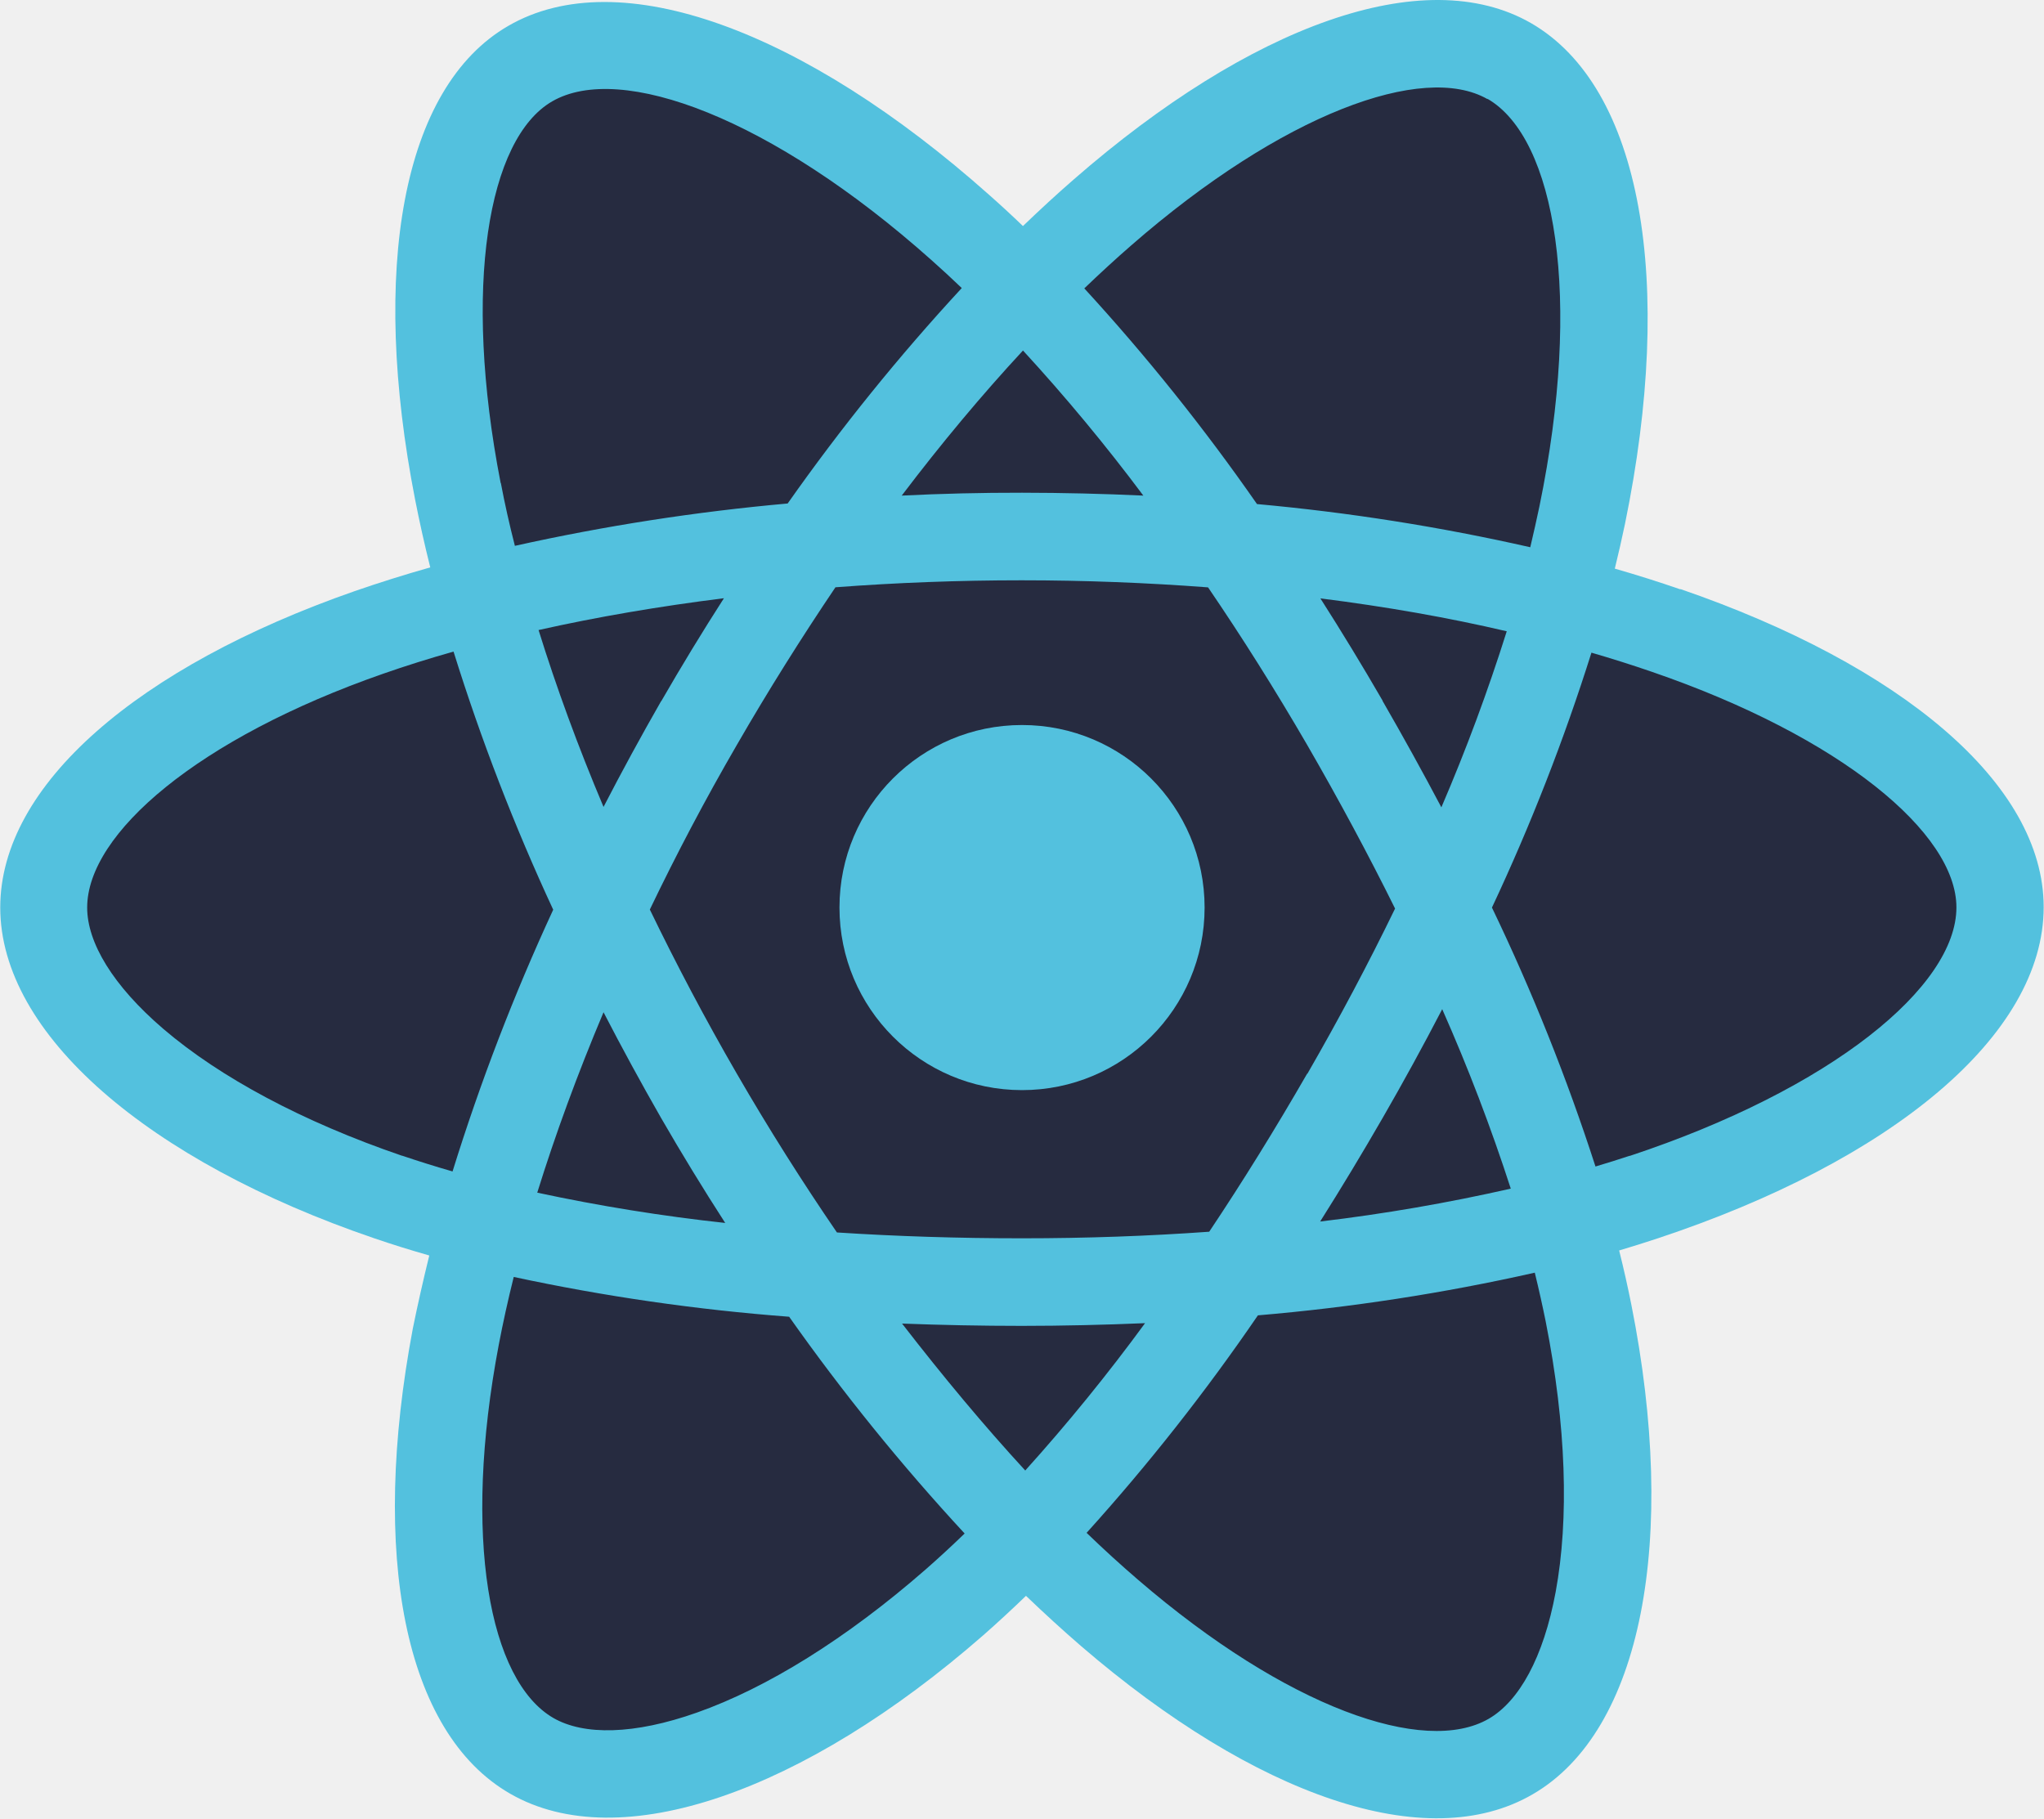
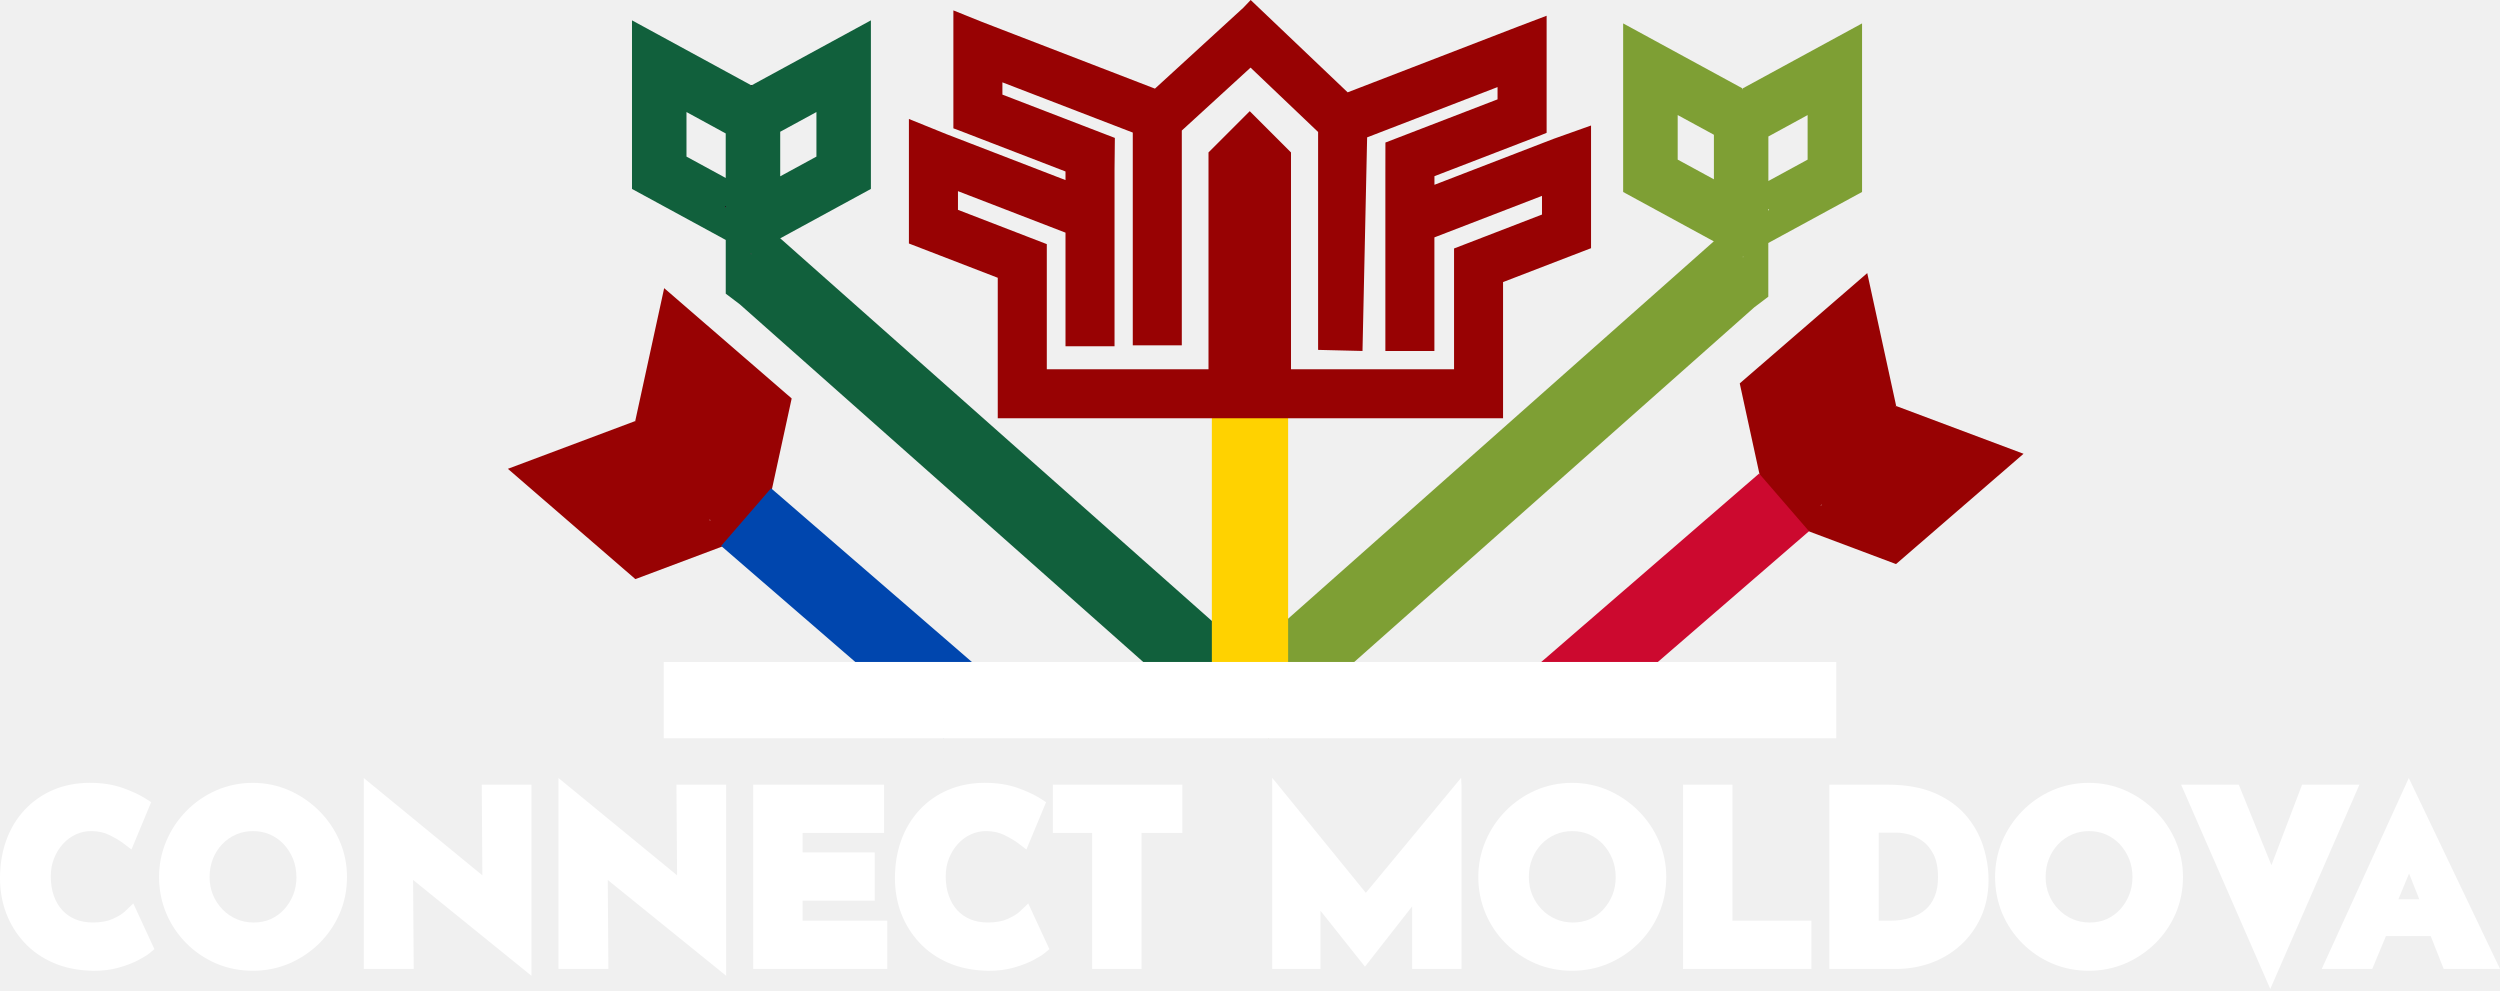
- <svg xmlns="http://www.w3.org/2000/svg" id="a421d5b9-5b2f-48eb-a367-1542e1a991e0" data-name="Layer 1" viewBox="0 0 248.55 221.14">
+ <svg xmlns="http://www.w3.org/2000/svg" width="1080" height="428" viewBox="0 0 1080 428" fill="none">
+   <g clip-path="url(#clip0_668_297)">
+     <path d="M337.14 103L337.07 103.09V102.95L376.21 81.63L376.16 81.56H376.23V8.79L324.66 36.87L324.64 36.89L324.8 36.98L324.64 37.31L324.45 36.98L324.64 36.89L324.59 36.87L273.02 8.79V81.56H273.09L273.04 81.63L313.52 103.66V126.86L319.59 131.46L529.55 317.6L551.41 292.96L337.12 103H337.14ZM296.56 48.4L313.51 57.65V76.88L296.56 67.65V48.4ZM313.53 89.8L313.18 89.16L313.53 88.97V89.79V89.8ZM324.43 109.83L324.27 109.52L324.65 109.71L324.44 109.83H324.43ZM337.05 56.92L352.7 48.4V67.65L337.05 76.17V56.92Z" fill="#11603C" />
+     <path d="M526.02 294.27L547.88 318.91L757.84 132.77L763.91 128.17V104.97L804.39 82.94L804.34 82.87H804.41V10.11L752.84 38.19L752.79 38.21L752.98 38.3L752.79 38.63L752.63 38.3L752.79 38.21L752.77 38.19L701.2 10.11V82.88H701.27L701.22 82.95L740.36 104.27V104.41L740.29 104.32L526 294.28L526.02 294.27ZM780.89 68.96L763.94 78.19V58.96L780.89 49.71V68.96ZM763.92 90.28L764.27 90.47L763.92 91.11V90.29V90.28ZM752.81 111.01L753.19 110.82L753.03 111.13L752.82 111.01H752.81ZM740.41 77.47L724.76 68.95V49.7L740.41 58.22V77.47Z" fill="#7E9F34" />
+     <path d="M329.49 229.52L329.44 229.76L329.1 229.68L329.49 229.52Z" fill="#980203" />
+     <path d="M329.58 229.13L329.7 229.46L329.49 229.52L329.58 229.13Z" fill="#980203" />
+     <path d="M274.6 181.82L274.74 182.16L274.37 182.08L274.4 181.9L274.42 181.88L274.6 181.82Z" fill="#980203" />
+     <path d="M286.92 124.48L274.42 181.88L274.6 181.82L274.74 182.16L274.37 182.09L274.41 181.9L219.4 202.53L274.44 250.14L274.49 250.09L274.51 250.17L317.66 233.97L338.68 252.16L354.08 234.36L332.52 215.71L342 172.16H341.92L341.97 172.1L286.93 124.49L286.92 124.48ZM306.45 224.75L306.54 224.36L307.16 224.9L306.45 224.75ZM329.7 229.46L329.49 229.53L329.44 229.77L329.1 229.69L329.49 229.53L329.58 229.14L329.7 229.46Z" fill="#980203" />
+     <path d="M306.54 224.36L307.16 224.9L306.45 224.75L306.54 224.36Z" fill="#980203" />
+     <path d="M274.6 181.82L274.74 182.16L274.37 182.08L274.4 181.9L274.42 181.88L274.6 181.82Z" fill="#980203" />
+     <path d="M329.58 229.13L329.7 229.46L329.49 229.52L329.58 229.13Z" fill="#980203" />
+     <path d="M306.54 224.36L307.16 224.9L306.45 224.75L306.54 224.36Z" fill="#980203" />
+     <path d="M329.49 229.52L329.44 229.76L329.1 229.68L329.49 229.52Z" fill="#980203" />
+     <path d="M274.6 181.82L274.74 182.16L274.37 182.08L274.4 181.9L274.42 181.88L274.6 181.82Z" fill="#980203" />
+     <path d="M764.07 223.03L764.12 223.27L764.46 223.2L764.07 223.03Z" fill="#980203" />
+     <path d="M763.98 222.64L763.86 222.97L764.07 223.03L763.98 222.64Z" fill="#980203" />
+     <path d="M818.96 175.33L818.82 175.67L819.19 175.6L819.16 175.41L819.14 175.39L818.96 175.33Z" fill="#980203" />
+     <path d="M751.6 165.6L751.65 165.65H751.57L761.05 209.21L739.49 227.86L754.89 245.66L775.91 227.47L819.06 243.67L819.08 243.59L819.13 243.64L874.17 196.03L819.16 175.4L819.2 175.59L818.83 175.66L818.97 175.32L819.15 175.38L806.65 117.98L751.61 165.59L751.6 165.6ZM786.39 218.41L787.01 217.87L787.1 218.26L786.39 218.41ZM763.98 222.65L764.07 223.04L764.46 223.2L764.12 223.28L764.07 223.04L763.86 222.97L763.98 222.65Z" fill="#980203" />
+     <path d="M787.02 217.87L786.4 218.41L787.11 218.26L787.02 217.87Z" fill="#980203" />
+     <path d="M818.96 175.33L818.82 175.67L819.19 175.6L819.16 175.41L819.14 175.39L818.96 175.33Z" fill="#980203" />
+     <path d="M763.98 222.64L763.86 222.97L764.07 223.03L763.98 222.64Z" fill="#980203" />
+     <path d="M787.02 217.87L786.4 218.41L787.11 218.26L787.02 217.87Z" fill="#980203" />
+     <path d="M764.07 223.03L764.12 223.27L764.46 223.2L764.07 223.03Z" fill="#980203" />
+     <path d="M818.96 175.33L818.82 175.67L819.19 175.6L819.16 175.41L819.14 175.39L818.96 175.33Z" fill="#980203" />
+     <path d="M759.934 204.566L662 289.28L683.556 314.201L781.49 229.487L759.934 204.566Z" fill="#CC092F" />
+     <path d="M333.096 210.927L311.54 235.847L407.553 318.9L429.109 293.979L333.096 210.927Z" fill="#0046AE" />
+     <path d="M556.47 170.17H523.52V318.24H556.47V170.17Z" fill="#FFD200" />
+     <path d="M671.13 59.99L666.16 61.9L619.68 79.83V76.11L665.97 58.27L668.14 57.38V6.8L655.74 11.51L646.96 14.9L582.19 39.89L540.29 0L537.14 3.32L498.94 38.29L433.04 12.87L424.26 9.48L411.86 4.49V55.44L414.03 56.24L460.3 74.08V77.8L413.84 59.87L408.87 57.96L392.65 51.39V105.19L401.26 108.51L431.03 120V180.7H649.32V121.86L678.69 110.54L687.33 107.22V54.22L671.11 59.99H671.13ZM666.16 92.68L641.64 102.14L628.15 107.34V159.52H557.71V65.85L539.89 48.03L522.07 65.85V159.52H452.22V105.46L443.61 102.14L413.84 90.65V82.58L460.3 100.51V149.58H481.48V73.11L481.62 59.58L433.04 40.87V35.57L489.36 57.27V149.18H510.54V56.39L540.24 29.21L569.42 57.01V151.15L588.6 151.62L590.6 59.34L646.94 37.62V42.92L598.5 61.58L598.48 75.11V151.62H619.66V102.55L666.14 84.62V92.69L666.16 92.68Z" fill="#980203" />
+     <path d="M793.26 285.97H286.73V318.92H793.26V285.97Z" fill="white" />
+     <path d="M324.64 109.71L324.43 109.83L324.27 109.52L324.64 109.71Z" fill="black" />
+     <path d="M324.67 36.87L324.64 36.89L324.6 36.87H324.67Z" fill="black" />
+     <path d="M324.81 36.99L324.64 37.32L324.45 36.99L324.64 36.89L324.81 36.99Z" fill="black" />
+     <path d="M313.53 88.98V89.8L313.18 89.17L313.53 88.98Z" fill="black" />
+     <path d="M324.81 36.99L324.64 37.32L324.45 36.99L324.64 36.89L324.81 36.99Z" fill="black" />
+     <path d="M313.53 88.98V89.8L313.18 89.17L313.53 88.98Z" fill="black" />
+     <path d="M324.64 109.71L324.43 109.83L324.27 109.52L324.64 109.71Z" fill="black" />
+     <path d="M324.81 36.99L324.64 37.32L324.45 36.99L324.64 36.89L324.81 36.99Z" fill="black" />
+     <path d="M66.7 410.02L64.63 411.76C63.62 412.58 62.05 413.57 59.63 414.84C57.28 416.06 54.42 417.14 51.08 418.08C47.91 418.95 44.41 419.39 40.66 419.39C40.38 419.39 40.12 419.39 39.84 419.37C33.67 419.23 28.05 418.1 23.17 415.99C18.24 413.88 13.99 410.92 10.54 407.21C7.14 403.55 4.48 399.27 2.68 394.53C0.9 389.81 0 384.72 0 379.36C0 373.47 0.92 367.95 2.72 362.97C4.55 357.95 7.2 353.53 10.66 349.85C14.09 346.16 18.27 343.25 23.06 341.21C27.8 339.21 33.11 338.18 38.81 338.18C44.05 338.18 48.79 338.91 52.9 340.34C56.89 341.75 60.22 343.3 62.81 344.94L65.3 346.54L56.8 366.99L53.16 364.22C51.7 363.12 49.69 361.94 47.17 360.7C44.94 359.6 42.31 359.03 39.31 359.03C37.06 359.03 34.92 359.5 32.83 360.44C30.74 361.4 28.86 362.76 27.27 364.5C25.63 366.28 24.31 368.4 23.37 370.77C22.41 373.14 21.94 375.75 21.94 378.59C21.94 381.67 22.39 384.48 23.25 386.97C24.12 389.41 25.34 391.5 26.91 393.21C28.46 394.88 30.36 396.21 32.54 397.13C34.75 398.05 37.33 398.52 40.19 398.52C43.55 398.52 46.41 398 48.69 396.97C51.08 395.89 52.89 394.79 54.04 393.68L57.59 390.28L66.7 410.02Z" fill="white" />
+     <path d="M146.71 363.28C144.6 358.42 141.64 354.05 137.88 350.3C134.15 346.57 129.78 343.59 124.94 341.45C120.03 339.29 114.73 338.19 109.21 338.19C103.69 338.19 98.29 339.29 93.39 341.45C88.53 343.59 84.21 346.57 80.52 350.32C76.83 354.08 73.92 358.44 71.86 363.3C69.77 368.18 68.71 373.42 68.71 378.87C68.71 384.32 69.77 389.76 71.86 394.65C73.93 399.53 76.86 403.85 80.55 407.54C84.24 411.25 88.58 414.16 93.44 416.25C98.32 418.32 103.63 419.37 109.22 419.37C114.81 419.37 120.02 418.31 124.9 416.25C129.76 414.16 134.13 411.25 137.86 407.59C141.62 403.88 144.6 399.56 146.71 394.68C148.85 389.8 149.9 384.47 149.9 378.88C149.9 373.29 148.84 368.2 146.71 363.29V363.28ZM128.07 378.87C128.07 381.64 127.6 384.22 126.66 386.59C125.7 388.96 124.38 391.1 122.69 392.91C121.07 394.67 119.12 396.08 116.91 397.07C112.38 399.07 106.6 398.97 102.19 397.05C99.89 396.06 97.85 394.66 96.11 392.85C94.37 391.04 92.99 388.93 92 386.58C91.04 384.23 90.54 381.63 90.54 378.88C90.54 376.13 91.03 373.41 91.97 371.02C92.91 368.63 94.27 366.51 95.98 364.7C97.67 362.92 99.69 361.51 101.94 360.52C104.17 359.53 106.64 359.04 109.29 359.04C111.94 359.04 114.43 359.53 116.66 360.52C118.89 361.51 120.89 362.91 122.55 364.68C124.24 366.49 125.6 368.65 126.59 371.04C127.55 373.43 128.05 376.09 128.05 378.88L128.07 378.87Z" fill="white" />
+     <path d="M229.58 338.98V421.54L178.45 380.13L178.73 418.59H157.15V336.11L208.38 378.14L208.12 338.98H229.58Z" fill="white" />
+     <path d="M313.7 338.98V421.54L262.56 380.16L262.82 418.59H241.27V336.11L292.5 378.14L292.22 338.98H313.7Z" fill="white" />
+     <path d="M383.3 397.74V418.59H325.39V338.98H381.92V359.82H346.73V368.25H377.88V389.1H346.73V397.74H383.3Z" fill="white" />
+     <path d="M453.34 410.02L451.25 411.76C450.24 412.58 448.67 413.57 446.25 414.84C443.9 416.06 441.04 417.14 437.7 418.08C434.53 418.95 431.03 419.39 427.28 419.39C427.02 419.39 426.74 419.39 426.46 419.37C420.29 419.23 414.7 418.1 409.79 415.99C404.86 413.88 400.61 410.92 397.18 407.21C393.75 403.55 391.1 399.27 389.29 394.53C387.51 389.81 386.61 384.72 386.61 379.36C386.61 373.47 387.53 367.95 389.33 362.97C391.16 357.95 393.84 353.53 397.27 349.85C400.7 346.16 404.88 343.25 409.67 341.21C414.41 339.21 419.72 338.18 425.42 338.18C430.66 338.18 435.4 338.91 439.51 340.34C443.5 341.75 446.83 343.3 449.42 344.94L451.91 346.54L443.41 366.99L439.77 364.22C438.31 363.12 436.3 361.94 433.78 360.7C431.55 359.6 428.92 359.03 425.92 359.03C423.67 359.03 421.53 359.5 419.44 360.44C417.35 361.4 415.47 362.76 413.88 364.5C412.24 366.28 410.92 368.4 409.98 370.77C409.02 373.14 408.55 375.75 408.55 378.59C408.55 381.67 409 384.48 409.89 386.97C410.74 389.41 411.96 391.5 413.53 393.21C415.08 394.88 416.98 396.21 419.16 397.13C421.37 398.05 423.95 398.52 426.81 398.52C430.17 398.52 433.03 398 435.33 396.97C437.7 395.89 439.51 394.79 440.66 393.68L444.2 390.28L453.33 410.02H453.34Z" fill="white" />
+     <path d="M510.78 338.98V359.82H493.15V418.59H471.81V359.82H454.84V338.98H510.78Z" fill="white" />
+     <path d="M631.38 339.54V418.59H610.04V391.56L589.66 417.6L570.44 393.44V418.59H549.59V336.02L590.04 385.7L631.2 336.02L631.38 339.54Z" fill="white" />
+     <path d="M716.63 363.28C714.52 358.42 711.56 354.05 707.8 350.3C704.07 346.57 699.7 343.59 694.86 341.45C689.95 339.29 684.65 338.19 679.13 338.19C673.61 338.19 668.21 339.29 663.31 341.45C658.45 343.59 654.13 346.57 650.44 350.32C646.75 354.08 643.84 358.44 641.78 363.3C639.69 368.18 638.63 373.42 638.63 378.87C638.63 384.32 639.69 389.76 641.78 394.65C643.85 399.53 646.78 403.85 650.47 407.54C654.16 411.25 658.48 414.16 663.36 416.25C668.24 418.32 673.55 419.37 679.14 419.37C684.73 419.37 689.94 418.31 694.82 416.25C699.68 414.16 704.05 411.25 707.78 407.59C711.54 403.88 714.52 399.56 716.63 394.68C718.74 389.8 719.82 384.47 719.82 378.88C719.82 373.29 718.74 368.2 716.63 363.29V363.28ZM697.99 378.87C697.99 381.64 697.52 384.22 696.58 386.59C695.62 388.96 694.28 391.1 692.61 392.91C690.99 394.67 689.04 396.08 686.83 397.07C682.3 399.07 676.52 398.97 672.11 397.05C669.81 396.06 667.77 394.66 666.03 392.85C664.27 391.04 662.91 388.93 661.92 386.58C660.96 384.23 660.46 381.63 660.46 378.88C660.46 376.13 660.93 373.41 661.89 371.02C662.83 368.63 664.17 366.51 665.88 364.7C667.59 362.92 669.61 361.51 671.87 360.52C674.1 359.53 676.57 359.04 679.22 359.04C681.87 359.04 684.34 359.53 686.59 360.52C688.82 361.51 690.82 362.91 692.48 364.68C694.17 366.49 695.53 368.65 696.52 371.04C697.48 373.43 697.98 376.09 697.98 378.88L697.99 378.87Z" fill="white" />
+     <path d="M782.53 397.74V418.59H727.08V338.98H748.42V397.74H782.53Z" fill="white" />
+     <path d="M856.71 365.46C855.11 360.58 852.58 356.07 849.17 352.13C845.7 348.12 841.09 344.88 835.51 342.5C829.97 340.15 823.23 338.98 815.48 338.98H790.27V418.59H819.05C824.36 418.59 829.47 417.7 834.26 415.96C839.07 414.2 843.37 411.59 847.05 408.24C850.74 404.88 853.69 400.77 855.83 396.06C857.97 391.32 859.05 385.92 859.05 380.07C859.05 375.19 858.25 370.28 856.7 365.47L856.71 365.46ZM837.22 379.08C837.22 382.2 836.73 385 835.74 387.34C834.8 389.64 833.51 391.47 831.77 392.97C830.01 394.5 827.85 395.67 825.36 396.47C822.75 397.32 819.8 397.74 816.58 397.74H811.6V359.71H819.72C821.06 359.71 822.77 359.99 824.84 360.53C826.77 361.05 828.71 362.01 830.62 363.39C832.43 364.68 834 366.61 835.29 369.09C836.56 371.58 837.22 374.91 837.22 379.07V379.08Z" fill="white" />
+     <path d="M939.87 363.28C937.76 358.42 934.8 354.05 931.04 350.3C927.28 346.57 922.94 343.59 918.08 341.45C913.17 339.29 907.89 338.19 902.37 338.19C896.85 338.19 891.45 339.29 886.55 341.45C881.69 343.59 877.35 346.57 873.68 350.32C869.99 354.08 867.08 358.44 864.99 363.3C862.92 368.18 861.87 373.42 861.87 378.87C861.87 384.32 862.93 389.76 864.99 394.65C867.08 399.53 869.99 403.85 873.68 407.54C877.39 411.25 881.71 414.16 886.59 416.25C891.47 418.32 896.78 419.37 902.37 419.37C907.96 419.37 913.15 418.31 918.05 416.25C922.89 414.16 927.25 411.25 931.01 407.59C934.77 403.88 937.75 399.56 939.86 394.68C941.97 389.8 943.05 384.47 943.05 378.88C943.05 373.29 941.97 368.2 939.86 363.29L939.87 363.28ZM921.23 378.87C921.23 381.64 920.76 384.22 919.8 386.59C918.86 388.96 917.52 391.1 915.86 392.91C914.22 394.67 912.27 396.08 910.06 397.07C905.55 399.07 899.75 398.97 895.34 397.05C893.06 396.06 891.02 394.66 889.28 392.85C887.52 391.04 886.13 388.93 885.17 386.58C884.21 384.23 883.71 381.63 883.71 378.88C883.71 376.13 884.18 373.41 885.14 371.02C886.08 368.63 887.42 366.51 889.13 364.7C890.84 362.92 892.86 361.51 895.09 360.52C897.32 359.53 899.81 359.04 902.46 359.04C905.11 359.04 907.58 359.53 909.81 360.52C912.06 361.51 914.04 362.91 915.73 364.68C917.42 366.49 918.78 368.65 919.77 371.04C920.73 373.43 921.23 376.09 921.23 378.88V378.87Z" fill="white" />
+     <path d="M1019.27 338.98L980.76 427.23L942.24 338.98H967.15L981.26 373.77L994.5 338.98H1019.27Z" fill="white" />
+     <path d="M1063.43 383.89L1055.24 366.73L1040.6 336.11L1026.64 366.73L1015.63 390.88L1002.99 418.58H1024.81L1030.72 404.39H1050.07L1055.67 418.58H1080.01L1063.44 383.89H1063.43ZM1036.11 388.48L1040.72 377.35L1045.12 388.48H1036.11Z" fill="white" />
+   </g>
  <defs>
-     <style>.a07892b7-4fea-4628-9d27-6bd25beeff87{fill:#53c1de;}.e79d2161-0830-42a5-84a0-7e4a3a5c9f39{fill:#262b40;}</style>
+     <clipPath id="clip0_668_297">
+       <rect width="1080" height="427.23" fill="white" />
+     </clipPath>
  </defs>
-   <path class="a07892b7-4fea-4628-9d27-6bd25beeff87" d="M208.33,76.13q-3.87-1.34-8-2.53c.45-1.84.87-3.66,1.24-5.45,6.05-29.4,2.09-53.09-11.43-60.89-13-7.47-34.17.32-55.59,19-2.06,1.79-4.12,3.69-6.19,5.68-1.37-1.32-2.75-2.59-4.12-3.8C101.8,8.17,79.3-.23,65.79,7.59c-13,7.5-16.79,29.76-11.34,57.63.53,2.69,1.14,5.44,1.84,8.23-3.18.9-6.26,1.87-9.2,2.89C20.78,85.52,4,99.9,4,114.81c0,15.4,18,30.85,45.45,40.22,2.16.74,4.41,1.44,6.72,2.1q-1.12,4.55-2,8.88C49,193.39,53.05,215.13,66,222.58c13.34,7.69,35.74-.22,57.55-19.28q2.58-2.27,5.18-4.78,3.38,3.24,6.72,6.13c21.13,18.18,42,25.52,54.9,18,13.33-7.72,17.66-31.08,12-59.49-.43-2.17-.93-4.39-1.49-6.64q2.35-.7,4.62-1.45c28.49-9.44,47-24.7,47-40.31,0-15-17.35-29.44-44.19-38.68Z" transform="translate(-3.97 -4.45)" />
-   <path class="e79d2161-0830-42a5-84a0-7e4a3a5c9f39" d="M202.15,145c-1.36.45-2.75.89-4.17,1.31a250.45,250.45,0,0,0-12.59-31.49,248.72,248.72,0,0,0,12.1-31c2.54.74,5,1.52,7.38,2.34,23,7.91,37,19.62,37,28.64,0,9.61-15.15,22.08-39.75,30.23Zm-10.21,20.23c2.49,12.57,2.84,23.93,1.2,32.81-1.48,8-4.46,13.3-8.14,15.43-7.83,4.53-24.59-1.36-42.65-16.91-2.07-1.78-4.16-3.68-6.25-5.7a249.63,249.63,0,0,0,20.83-26.45,248.53,248.53,0,0,0,33.67-5.19q.75,3.08,1.34,6ZM88.71,212.72c-7.66,2.71-13.75,2.78-17.44.66-7.84-4.52-11.09-22-6.65-45.39.51-2.68,1.12-5.44,1.82-8.25a248.94,248.94,0,0,0,33.49,4.84,257.26,257.26,0,0,0,21.34,26.36q-2.38,2.3-4.74,4.37c-9.64,8.42-19.31,14.41-27.82,17.41ZM52.85,145c-12.12-4.15-22.12-9.53-29-15.41-6.17-5.28-9.28-10.52-9.28-14.77,0-9,13.49-20.59,36-28.44q4.09-1.43,8.55-2.69a254.19,254.19,0,0,0,12.12,31.39A257.65,257.65,0,0,0,59,146.91c-2.12-.61-4.16-1.25-6.14-1.92Zm12-81.81C60.2,39.31,63.3,21.3,71.11,16.78c8.32-4.82,26.7,2,46.08,19.26q1.86,1.65,3.73,3.44a253.22,253.22,0,0,0-21.17,26.2,259.12,259.12,0,0,0-33.17,5.15q-1-3.9-1.71-7.65ZM172.09,89.65q-3.69-6.37-7.56-12.43c7.93,1,15.53,2.33,22.66,4a226.7,226.7,0,0,1-7.95,21.41q-3.39-6.42-7.15-12.94ZM128.36,47.07A225.64,225.64,0,0,1,143,64.72q-7.29-.34-14.74-.35t-14.64.35c4.83-6.37,9.78-12.29,14.75-17.65Zm-44,42.65q-3.67,6.41-7,12.86c-3.1-7.34-5.74-14.55-7.9-21.51C76.54,79.48,84.1,78.19,92,77.2q-3.92,6.1-7.62,12.52Zm7.85,63.46a224.64,224.64,0,0,1-22.91-3.69c2.2-7.08,4.9-14.45,8.06-21.94q3.33,6.45,7,12.86h0q3.77,6.53,7.8,12.77Zm36.45,30.12c-5-5.43-10-11.43-15-17.89,4.76.18,9.62.28,14.55.28s10.07-.12,15-.33a226.91,226.91,0,0,1-14.59,17.94Zm50.68-56.13A225.13,225.13,0,0,1,187.68,149a225.06,225.06,0,0,1-23.18,4q3.87-6.13,7.63-12.65t7.21-13.17ZM162.93,135q-5.82,10.11-11.92,19.24c-7.38.53-15,.8-22.76.8s-15.26-.24-22.51-.71c-4.21-6.15-8.29-12.6-12.15-19.27h0c-3.85-6.65-7.39-13.36-10.6-20,3.21-6.69,6.74-13.4,10.57-20h0c3.84-6.66,7.88-13.08,12-19.19,7.4-.56,15-.85,22.64-.85h0c7.69,0,15.28.3,22.67.86Q157.09,85,162.9,95c3.89,6.73,7.47,13.4,10.71,19.94-3.23,6.66-6.8,13.39-10.68,20.12ZM184.84,16.46c8.32,4.8,11.56,24.16,6.33,49.54q-.51,2.43-1.12,5a254.26,254.26,0,0,0-33.23-5.25,249,249,0,0,0-21-26.23c1.91-1.83,3.82-3.59,5.72-5.24,18.35-16,35.5-22.27,43.32-17.77Z" transform="translate(-3.97 -4.45)" />
-   <path class="a07892b7-4fea-4628-9d27-6bd25beeff87" d="M128.25,92.62a22.2,22.2,0,1,1-22.2,22.19,22.19,22.19,0,0,1,22.2-22.19" transform="translate(-3.97 -4.45)" />
</svg>
